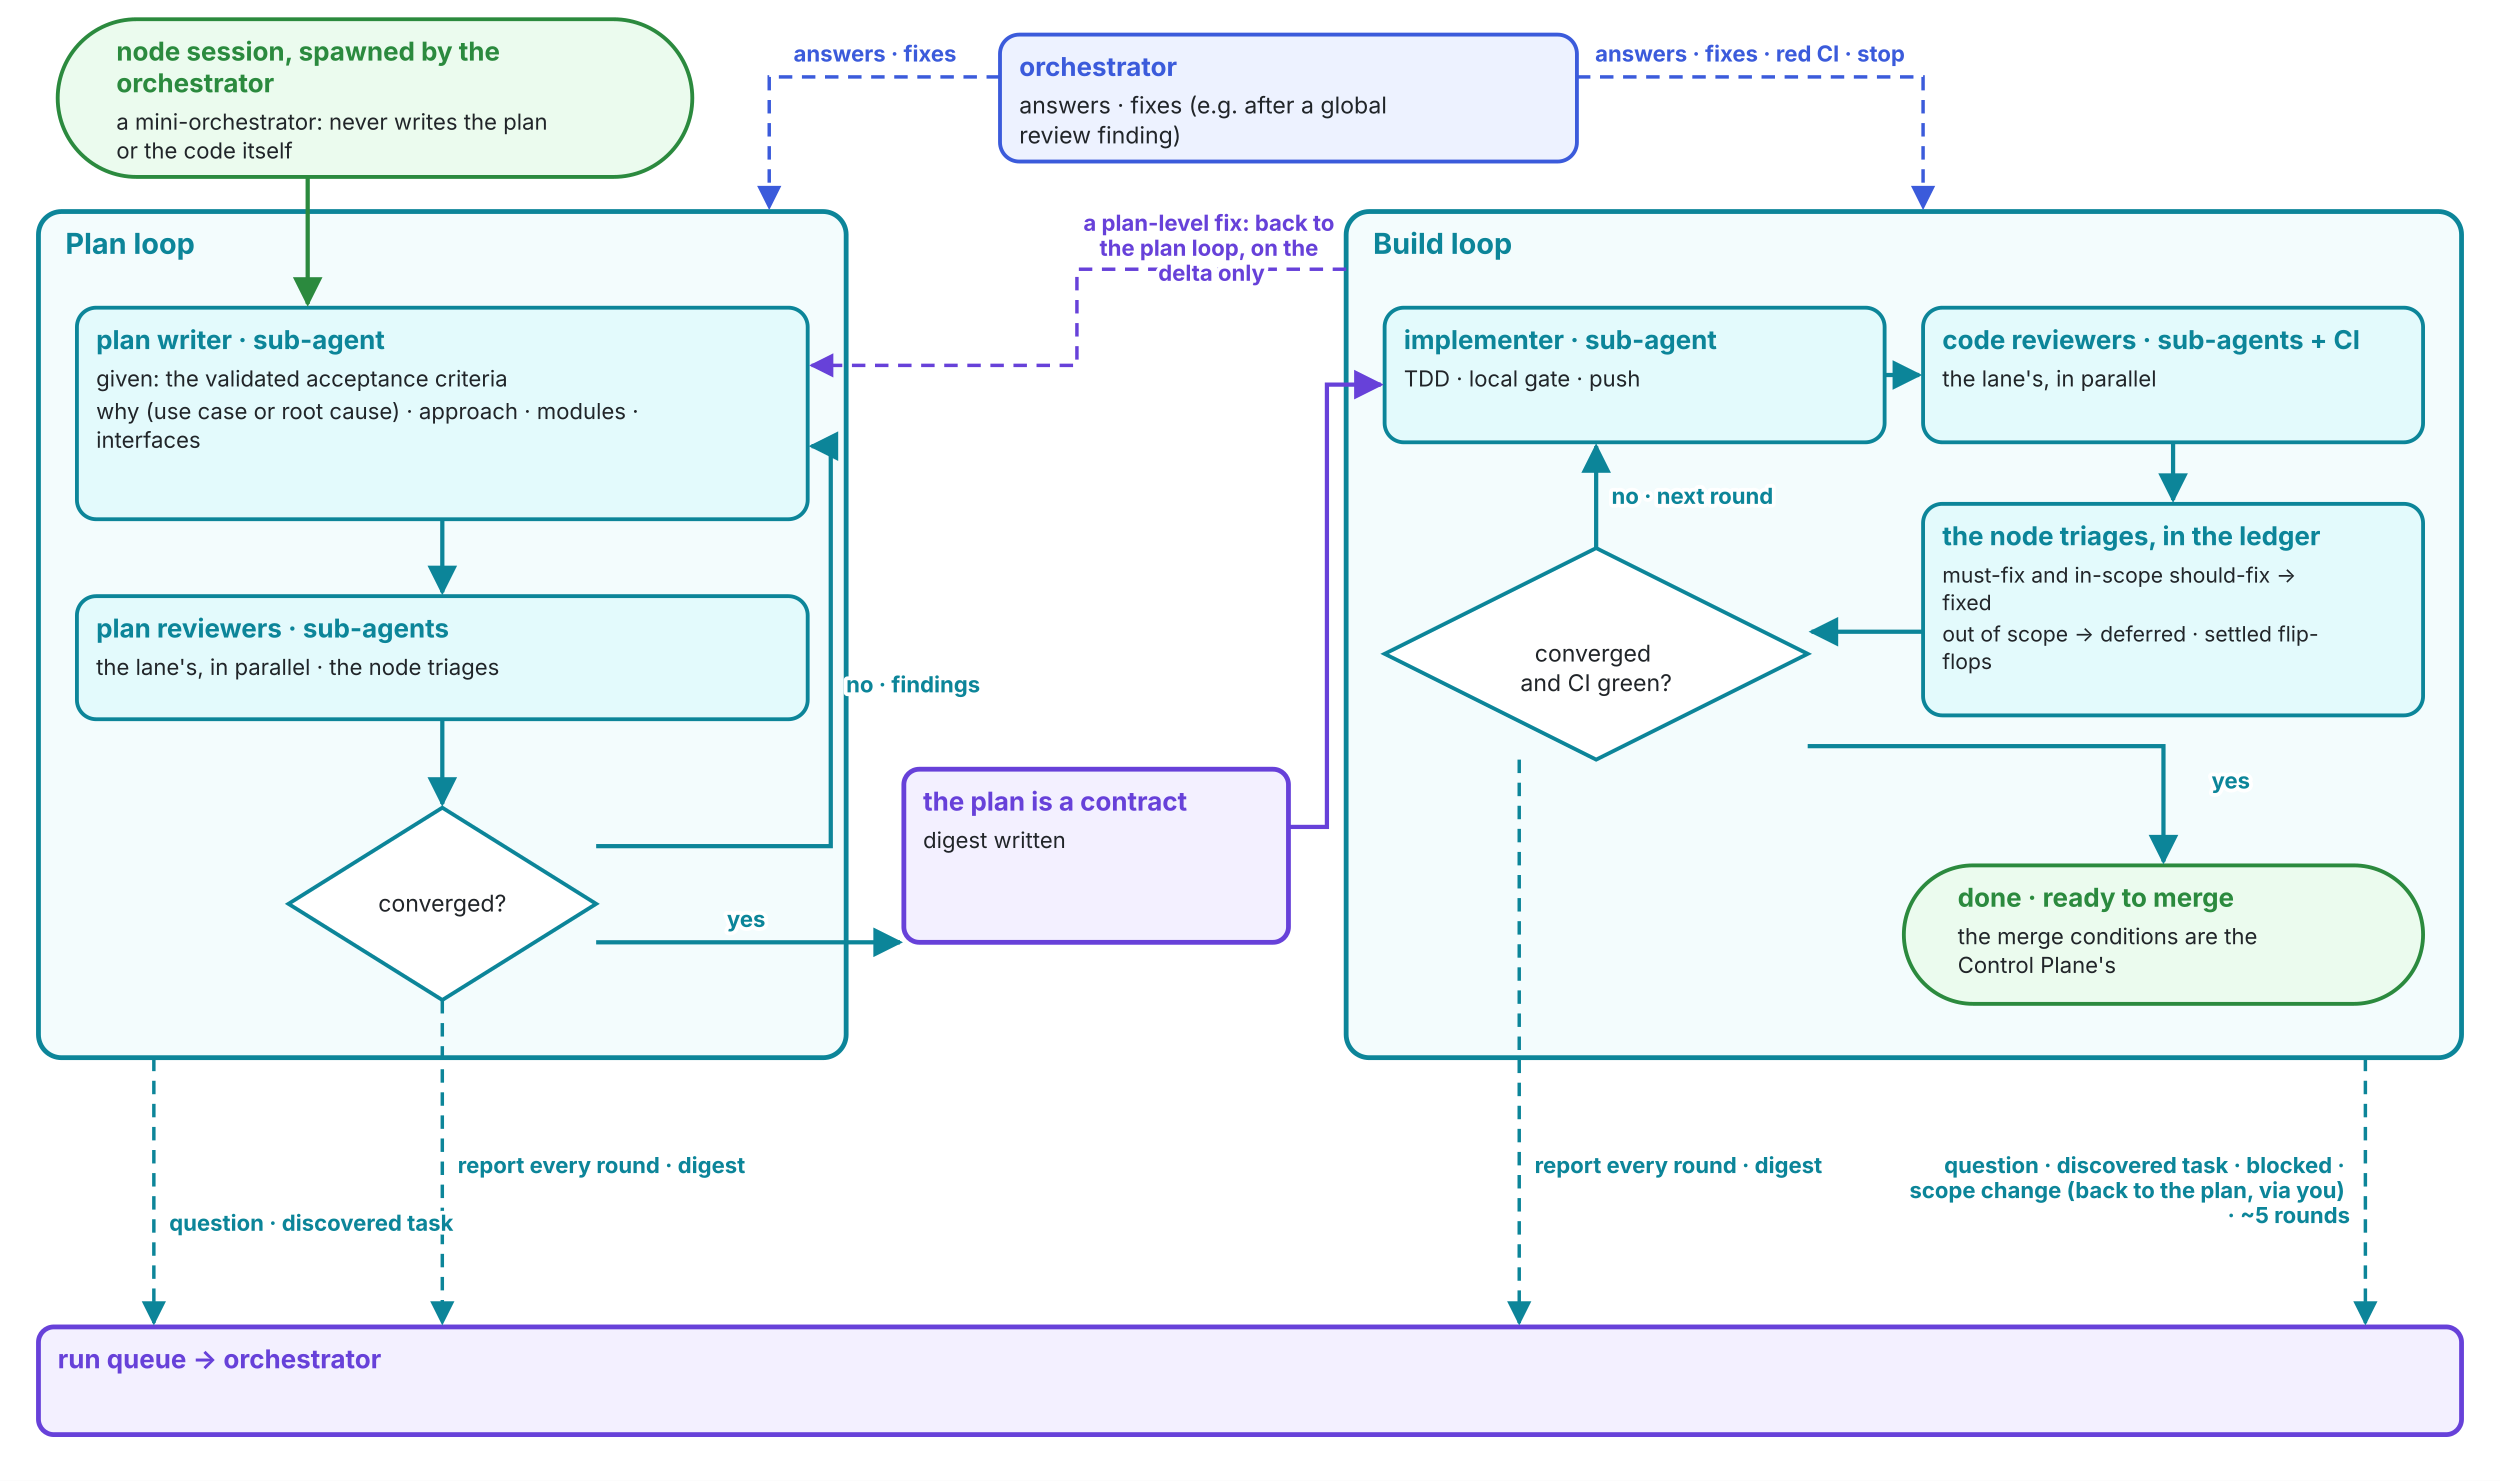
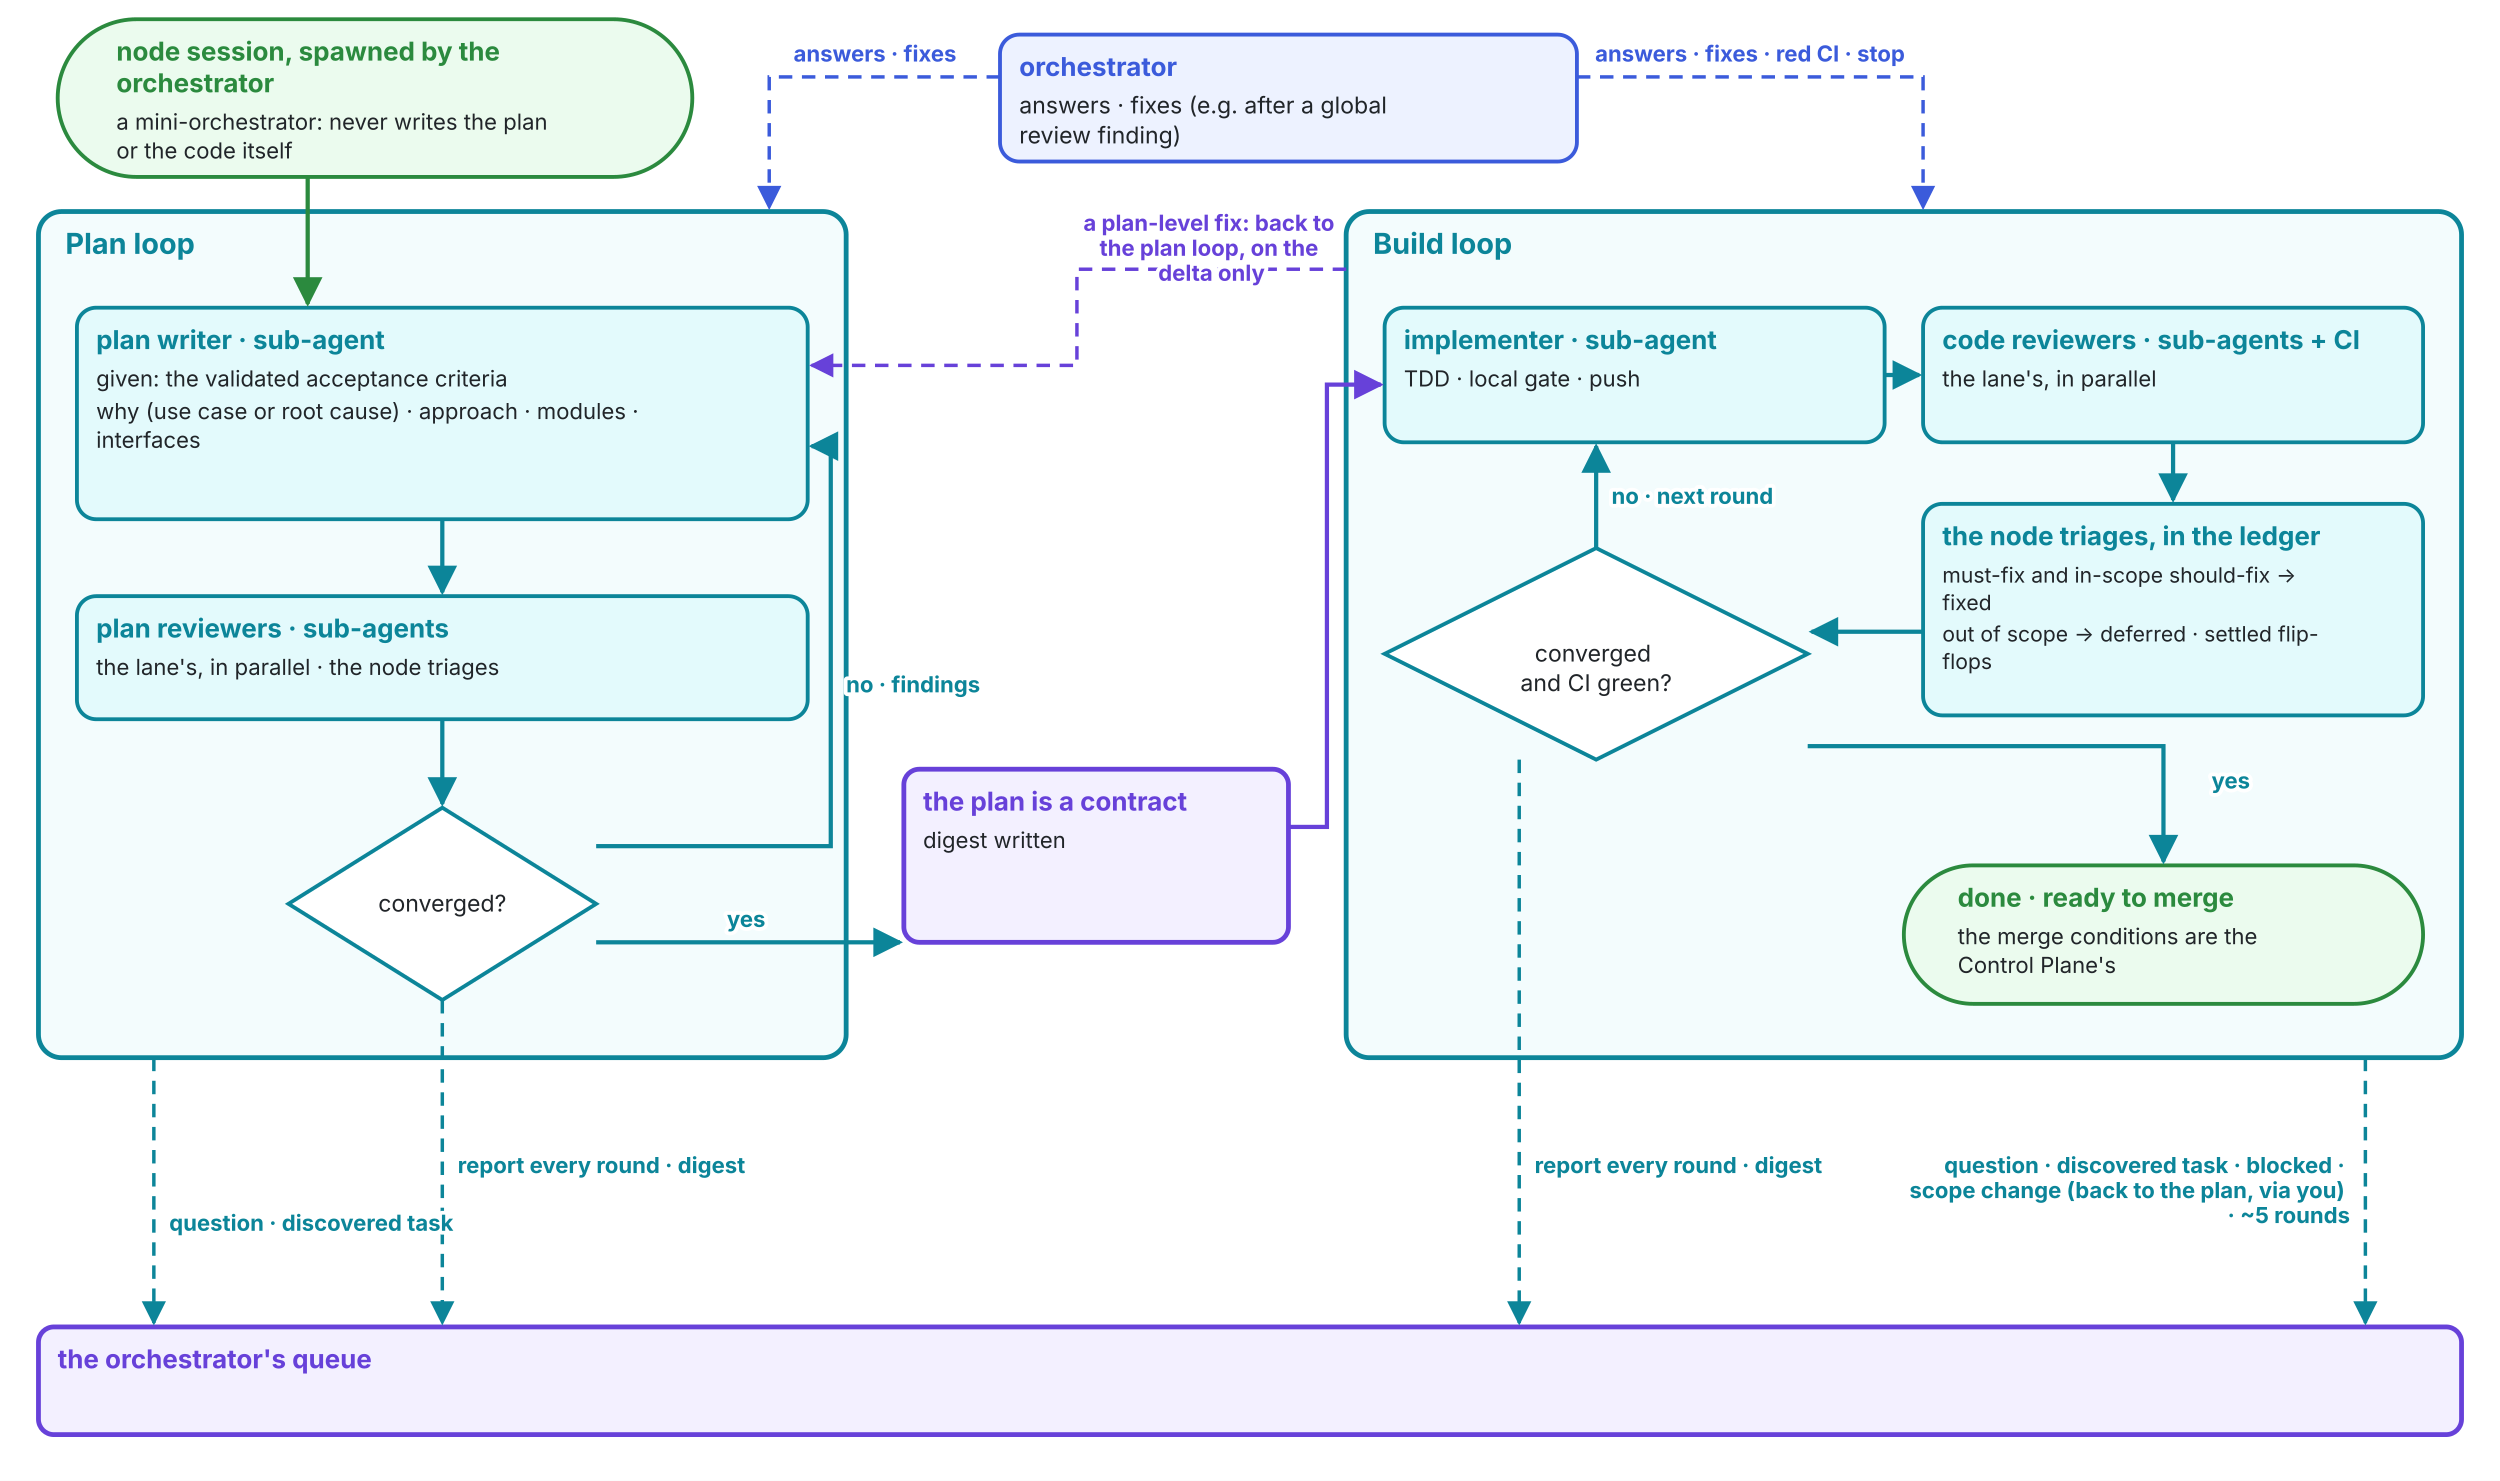
<svg xmlns="http://www.w3.org/2000/svg" viewBox="0 0 1300 770" width="1300" height="770" font-family="Inter, -apple-system, Segoe UI, Helvetica, Arial, sans-serif">
  <defs>
    <marker id="arrow-0C8599" viewBox="0 0 10 10" refX="9" refY="5" markerWidth="7" markerHeight="7" orient="auto-start-reverse">
      <path d="M0,0 L10,5 L0,10 z" fill="#0C8599" />
    </marker>
    <marker id="arrow-2B8A3E" viewBox="0 0 10 10" refX="9" refY="5" markerWidth="7" markerHeight="7" orient="auto-start-reverse">
      <path d="M0,0 L10,5 L0,10 z" fill="#2B8A3E" />
    </marker>
    <marker id="arrow-3B5BDB" viewBox="0 0 10 10" refX="9" refY="5" markerWidth="7" markerHeight="7" orient="auto-start-reverse">
      <path d="M0,0 L10,5 L0,10 z" fill="#3B5BDB" />
    </marker>
    <marker id="arrow-6741D9" viewBox="0 0 10 10" refX="9" refY="5" markerWidth="7" markerHeight="7" orient="auto-start-reverse">
      <path d="M0,0 L10,5 L0,10 z" fill="#6741D9" />
    </marker>
  </defs>
  <rect x="0" y="0" width="1300" height="770" fill="#fff" />
  <rect x="20" y="110" width="420" height="440" rx="12" fill="#F3FCFD" stroke="#0C8599" stroke-width="2.5" />
  <text x="34" y="132" font-size="15" fill="#0C8599" text-anchor="start" font-weight="bold">
    <tspan x="34" dy="0">Plan loop</tspan>
  </text>
  <rect x="700" y="110" width="580" height="440" rx="12" fill="#F3FCFD" stroke="#0C8599" stroke-width="2.5" />
  <text x="714" y="132" font-size="15" fill="#0C8599" text-anchor="start" font-weight="bold">
    <tspan x="714" dy="0">Build loop</tspan>
  </text>
  <rect x="30" y="10" width="330" height="82" rx="41" fill="#EBFBEE" stroke="#2B8A3E" stroke-width="2" />
  <text x="60.5" y="31.5" font-size="13.5" fill="#2B8A3E" text-anchor="start" font-weight="bold">
    <tspan x="60.5" dy="0">node session, spawned by the</tspan>
  </text>
  <text x="60.5" y="47.97" font-size="13.5" fill="#2B8A3E" text-anchor="start" font-weight="bold">
    <tspan x="60.5" dy="0">orchestrator</tspan>
  </text>
  <text x="60.5" y="67.44" font-size="11.5" fill="#212529" text-anchor="start" font-weight="normal">
    <tspan x="60.5" dy="0">a mini-orchestrator: never writes the plan</tspan>
  </text>
  <text x="60.5" y="82.39" font-size="11.5" fill="#212529" text-anchor="start" font-weight="normal">
    <tspan x="60.5" dy="0">or the code itself</tspan>
  </text>
  <rect x="40" y="160" width="380" height="110" rx="10" fill="#E3FAFC" stroke="#0C8599" stroke-width="2" />
  <text x="50" y="181.5" font-size="13.5" fill="#0C8599" text-anchor="start" font-weight="bold">
    <tspan x="50" dy="0">plan writer · sub-agent</tspan>
  </text>
  <text x="50" y="200.97" font-size="11.5" fill="#212529" text-anchor="start" font-weight="normal">
    <tspan x="50" dy="0">given: the validated acceptance criteria</tspan>
  </text>
  <text x="50" y="217.92" font-size="11.5" fill="#212529" text-anchor="start" font-weight="normal">
    <tspan x="50" dy="0">why (use case or root cause) · approach · modules ·</tspan>
  </text>
  <text x="50" y="232.87" font-size="11.5" fill="#212529" text-anchor="start" font-weight="normal">
    <tspan x="50" dy="0">interfaces</tspan>
  </text>
  <rect x="40" y="310" width="380" height="64" rx="10" fill="#E3FAFC" stroke="#0C8599" stroke-width="2" />
  <text x="50" y="331.5" font-size="13.5" fill="#0C8599" text-anchor="start" font-weight="bold">
    <tspan x="50" dy="0">plan reviewers · sub-agents</tspan>
  </text>
  <text x="50" y="350.97" font-size="11.5" fill="#212529" text-anchor="start" font-weight="normal">
    <tspan x="50" dy="0">the lane's, in parallel · the node triages</tspan>
  </text>
  <polygon points="230,420 310,470 230,520 150,470" fill="#FFFFFF" stroke="#0C8599" stroke-width="2" />
  <text x="230" y="474" font-size="12" fill="#212529" text-anchor="middle" font-weight="normal">
    <tspan x="230" dy="0">converged?</tspan>
  </text>
  <rect x="470" y="400" width="200" height="90" rx="8" fill="#F3F0FF" stroke="#6741D9" stroke-width="2.5" />
  <text x="480" y="421.5" font-size="13.5" fill="#6741D9" text-anchor="start" font-weight="bold">
    <tspan x="480" dy="0">the plan is a contract</tspan>
  </text>
  <text x="480" y="440.97" font-size="11.5" fill="#212529" text-anchor="start" font-weight="normal">
    <tspan x="480" dy="0">digest written</tspan>
  </text>
  <rect x="720" y="160" width="260" height="70" rx="10" fill="#E3FAFC" stroke="#0C8599" stroke-width="2" />
  <text x="730" y="181.5" font-size="13.5" fill="#0C8599" text-anchor="start" font-weight="bold">
    <tspan x="730" dy="0">implementer · sub-agent</tspan>
  </text>
  <text x="730" y="200.97" font-size="11.5" fill="#212529" text-anchor="start" font-weight="normal">
    <tspan x="730" dy="0">TDD · local gate · push</tspan>
  </text>
  <rect x="1000" y="160" width="260" height="70" rx="10" fill="#E3FAFC" stroke="#0C8599" stroke-width="2" />
  <text x="1010" y="181.5" font-size="13.5" fill="#0C8599" text-anchor="start" font-weight="bold">
    <tspan x="1010" dy="0">code reviewers · sub-agents + CI</tspan>
  </text>
  <text x="1010" y="200.97" font-size="11.5" fill="#212529" text-anchor="start" font-weight="normal">
    <tspan x="1010" dy="0">the lane's, in parallel</tspan>
  </text>
  <rect x="1000" y="262" width="260" height="110" rx="10" fill="#E3FAFC" stroke="#0C8599" stroke-width="2" />
  <text x="1010" y="283.5" font-size="13.5" fill="#0C8599" text-anchor="start" font-weight="bold">
    <tspan x="1010" dy="0">the node triages, in the ledger</tspan>
  </text>
  <text x="1010" y="302.97" font-size="11" fill="#212529" text-anchor="start" font-weight="normal">
    <tspan x="1010" dy="0">must-fix and in-scope should-fix →</tspan>
  </text>
  <text x="1010" y="317.27" font-size="11" fill="#212529" text-anchor="start" font-weight="normal">
    <tspan x="1010" dy="0">fixed</tspan>
  </text>
  <text x="1010" y="333.57" font-size="11" fill="#212529" text-anchor="start" font-weight="normal">
    <tspan x="1010" dy="0">out of scope → deferred · settled flip-</tspan>
  </text>
  <text x="1010" y="347.87" font-size="11" fill="#212529" text-anchor="start" font-weight="normal">
    <tspan x="1010" dy="0">flops</tspan>
  </text>
  <polygon points="830,285 940,340 830,395 720,340" fill="#FFFFFF" stroke="#0C8599" stroke-width="2" />
  <text x="830" y="344" font-size="12" fill="#212529" text-anchor="middle" font-weight="normal">
    <tspan x="830" dy="0">converged</tspan>
    <tspan x="830" dy="15.36">and CI green?</tspan>
  </text>
  <rect x="990" y="450" width="270" height="72" rx="36" fill="#EBFBEE" stroke="#2B8A3E" stroke-width="2" />
  <text x="1018" y="471.5" font-size="13.5" fill="#2B8A3E" text-anchor="start" font-weight="bold">
    <tspan x="1018" dy="0">done · ready to merge</tspan>
  </text>
  <text x="1018" y="490.97" font-size="11.5" fill="#212529" text-anchor="start" font-weight="normal">
    <tspan x="1018" dy="0">the merge conditions are the</tspan>
  </text>
  <text x="1018" y="505.92" font-size="11.5" fill="#212529" text-anchor="start" font-weight="normal">
    <tspan x="1018" dy="0">Control Plane's</tspan>
  </text>
  <rect x="20" y="690" width="1260" height="56" rx="8" fill="#F3F0FF" stroke="#6741D9" stroke-width="2.5" />
  <text x="30" y="711.5" font-size="13.5" fill="#6741D9" text-anchor="start" font-weight="bold">
-     <tspan x="30" dy="0">run queue → orchestrator</tspan>
+     <tspan x="30" dy="0">the orchestrator's queue</tspan>
  </text>
  <rect x="520" y="18" width="300" height="66" rx="10" fill="#EDF2FF" stroke="#3B5BDB" stroke-width="2" />
  <text x="530" y="39.5" font-size="13.5" fill="#3B5BDB" text-anchor="start" font-weight="bold">
    <tspan x="530" dy="0">orchestrator</tspan>
  </text>
  <text x="530" y="58.97" font-size="12" fill="#212529" text-anchor="start" font-weight="normal">
    <tspan x="530" dy="0">answers · fixes (e.g. after a global</tspan>
  </text>
  <text x="530" y="74.57" font-size="12" fill="#212529" text-anchor="start" font-weight="normal">
    <tspan x="530" dy="0">review finding)</tspan>
  </text>
  <path d="M230,270 L230,308" fill="none" stroke="#0C8599" stroke-width="2.2" marker-end="url(#arrow-0C8599)" />
  <path d="M230,374 L230,418" fill="none" stroke="#0C8599" stroke-width="2.2" marker-end="url(#arrow-0C8599)" />
  <path d="M310,440 L432,440 L432,232 L422,232" fill="none" stroke="#0C8599" stroke-width="2.2" marker-end="url(#arrow-0C8599)" />
  <text x="440" y="360" font-size="11.5" fill="#0C8599" text-anchor="start" font-weight="bold" stroke="#fff" stroke-width="4" paint-order="stroke" stroke-linejoin="round">
    <tspan x="440" dy="0">no · findings</tspan>
  </text>
  <path d="M980,195 L998,195" fill="none" stroke="#0C8599" stroke-width="2.2" marker-end="url(#arrow-0C8599)" />
  <path d="M1130,230 L1130,260" fill="none" stroke="#0C8599" stroke-width="2.2" marker-end="url(#arrow-0C8599)" />
  <path d="M1000,328.5 L942,328.5" fill="none" stroke="#0C8599" stroke-width="2.2" marker-end="url(#arrow-0C8599)" />
  <path d="M830,285 L830,232" fill="none" stroke="#0C8599" stroke-width="2.2" marker-end="url(#arrow-0C8599)" />
  <text x="838" y="262" font-size="11.5" fill="#0C8599" text-anchor="start" font-weight="bold" stroke="#fff" stroke-width="4" paint-order="stroke" stroke-linejoin="round">
    <tspan x="838" dy="0">no · next round</tspan>
  </text>
  <path d="M160,92 L160,158" fill="none" stroke="#2B8A3E" stroke-width="2.2" marker-end="url(#arrow-2B8A3E)" />
  <path d="M310,490 L468,490" fill="none" stroke="#0C8599" stroke-width="2.2" marker-end="url(#arrow-0C8599)" />
  <text x="388" y="482" font-size="11.5" fill="#0C8599" text-anchor="middle" font-weight="bold" stroke="#fff" stroke-width="4" paint-order="stroke" stroke-linejoin="round">
    <tspan x="388" dy="0">yes</tspan>
  </text>
  <path d="M670,430 L690,430 L690,200 L718,200" fill="none" stroke="#6741D9" stroke-width="2.2" marker-end="url(#arrow-6741D9)" />
  <path d="M940,388 L1125,388 L1125,448" fill="none" stroke="#0C8599" stroke-width="2.2" marker-end="url(#arrow-0C8599)" />
  <text x="1150" y="410" font-size="11.5" fill="#0C8599" text-anchor="start" font-weight="bold" stroke="#fff" stroke-width="4" paint-order="stroke" stroke-linejoin="round">
    <tspan x="1150" dy="0">yes</tspan>
  </text>
  <path d="M230,520 L230,688" fill="none" stroke="#0C8599" stroke-width="1.8" stroke-dasharray="7 5" marker-end="url(#arrow-0C8599)" />
  <text x="238" y="610" font-size="11.5" fill="#0C8599" text-anchor="start" font-weight="bold" stroke="#fff" stroke-width="4" paint-order="stroke" stroke-linejoin="round">
    <tspan x="238" dy="0">report every round · digest</tspan>
  </text>
  <path d="M790,395 L790,688" fill="none" stroke="#0C8599" stroke-width="1.8" stroke-dasharray="7 5" marker-end="url(#arrow-0C8599)" />
  <text x="798" y="610" font-size="11.5" fill="#0C8599" text-anchor="start" font-weight="bold" stroke="#fff" stroke-width="4" paint-order="stroke" stroke-linejoin="round">
    <tspan x="798" dy="0">report every round · digest</tspan>
  </text>
  <path d="M1230,550 L1230,688" fill="none" stroke="#0C8599" stroke-width="1.8" stroke-dasharray="7 5" marker-end="url(#arrow-0C8599)" />
  <text x="1222" y="610" font-size="11.5" fill="#0C8599" text-anchor="end" font-weight="bold" stroke="#fff" stroke-width="4" paint-order="stroke" stroke-linejoin="round">
    <tspan x="1222" dy="0">question · discovered task · blocked ·</tspan>
    <tspan x="1222" dy="13">scope change (back to the plan, via you)</tspan>
    <tspan x="1222" dy="13">· ~5 rounds</tspan>
  </text>
  <path d="M80,550 L80,688" fill="none" stroke="#0C8599" stroke-width="1.8" stroke-dasharray="7 5" marker-end="url(#arrow-0C8599)" />
  <text x="88" y="640" font-size="11.5" fill="#0C8599" text-anchor="start" font-weight="bold" stroke="#fff" stroke-width="4" paint-order="stroke" stroke-linejoin="round">
    <tspan x="88" dy="0">question · discovered task</tspan>
  </text>
  <path d="M520,40 L400,40 L400,108" fill="none" stroke="#3B5BDB" stroke-width="1.8" stroke-dasharray="7 5" marker-end="url(#arrow-3B5BDB)" />
  <text x="455" y="32" font-size="11.5" fill="#3B5BDB" text-anchor="middle" font-weight="bold" stroke="#fff" stroke-width="4" paint-order="stroke" stroke-linejoin="round">
    <tspan x="455" dy="0">answers · fixes</tspan>
  </text>
  <path d="M820,40 L1000,40 L1000,108" fill="none" stroke="#3B5BDB" stroke-width="1.8" stroke-dasharray="7 5" marker-end="url(#arrow-3B5BDB)" />
  <text x="910" y="32" font-size="11.5" fill="#3B5BDB" text-anchor="middle" font-weight="bold" stroke="#fff" stroke-width="4" paint-order="stroke" stroke-linejoin="round">
    <tspan x="910" dy="0">answers · fixes · red CI · stop</tspan>
  </text>
  <path d="M700,140 L560,140 L560,190 L422,190" fill="none" stroke="#6741D9" stroke-width="1.8" stroke-dasharray="7 5" marker-end="url(#arrow-6741D9)" />
  <text x="630" y="120" font-size="11.5" fill="#6741D9" text-anchor="middle" font-weight="bold" stroke="#fff" stroke-width="4" paint-order="stroke" stroke-linejoin="round">
    <tspan x="630" dy="0">a plan-level fix: back to</tspan>
    <tspan x="630" dy="13">the plan loop, on the</tspan>
    <tspan x="630" dy="13">delta only</tspan>
  </text>
</svg>
